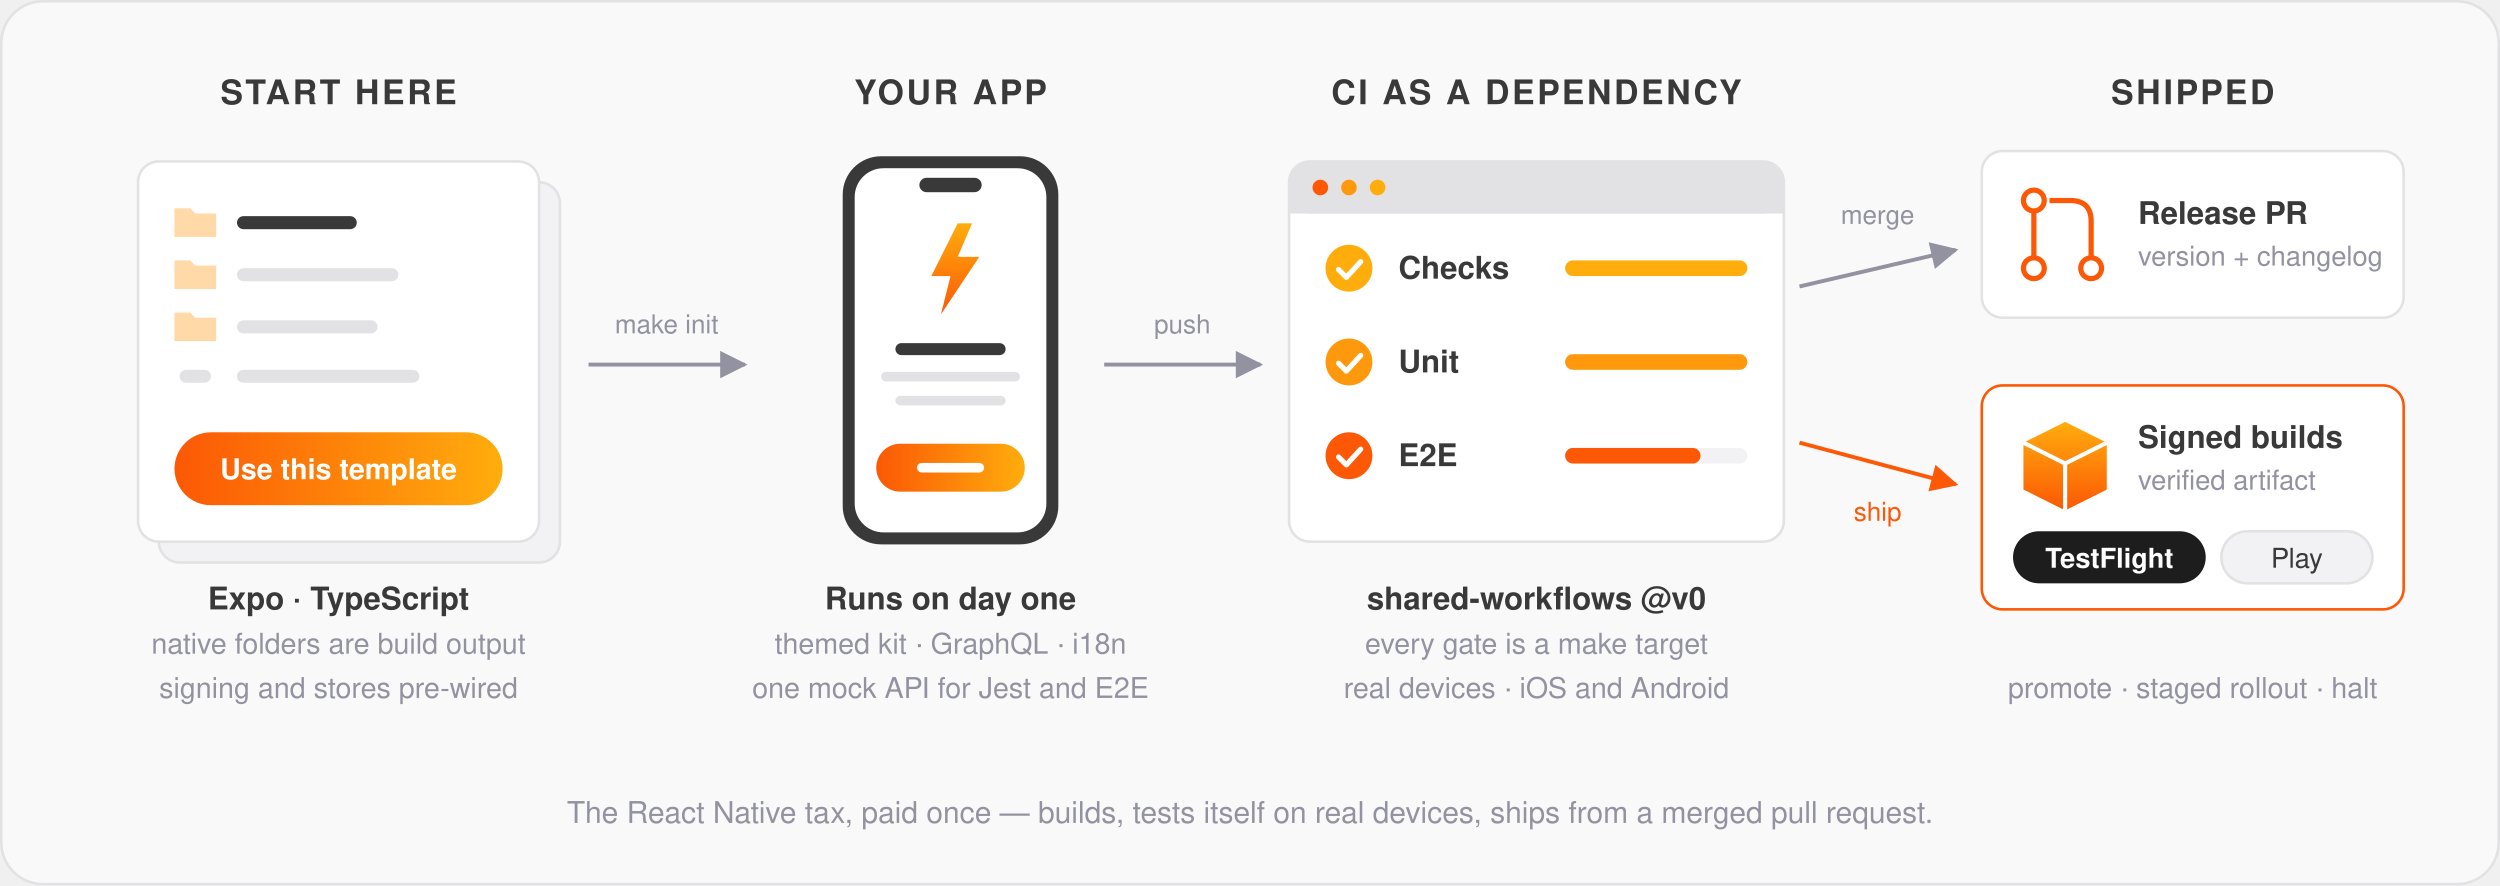
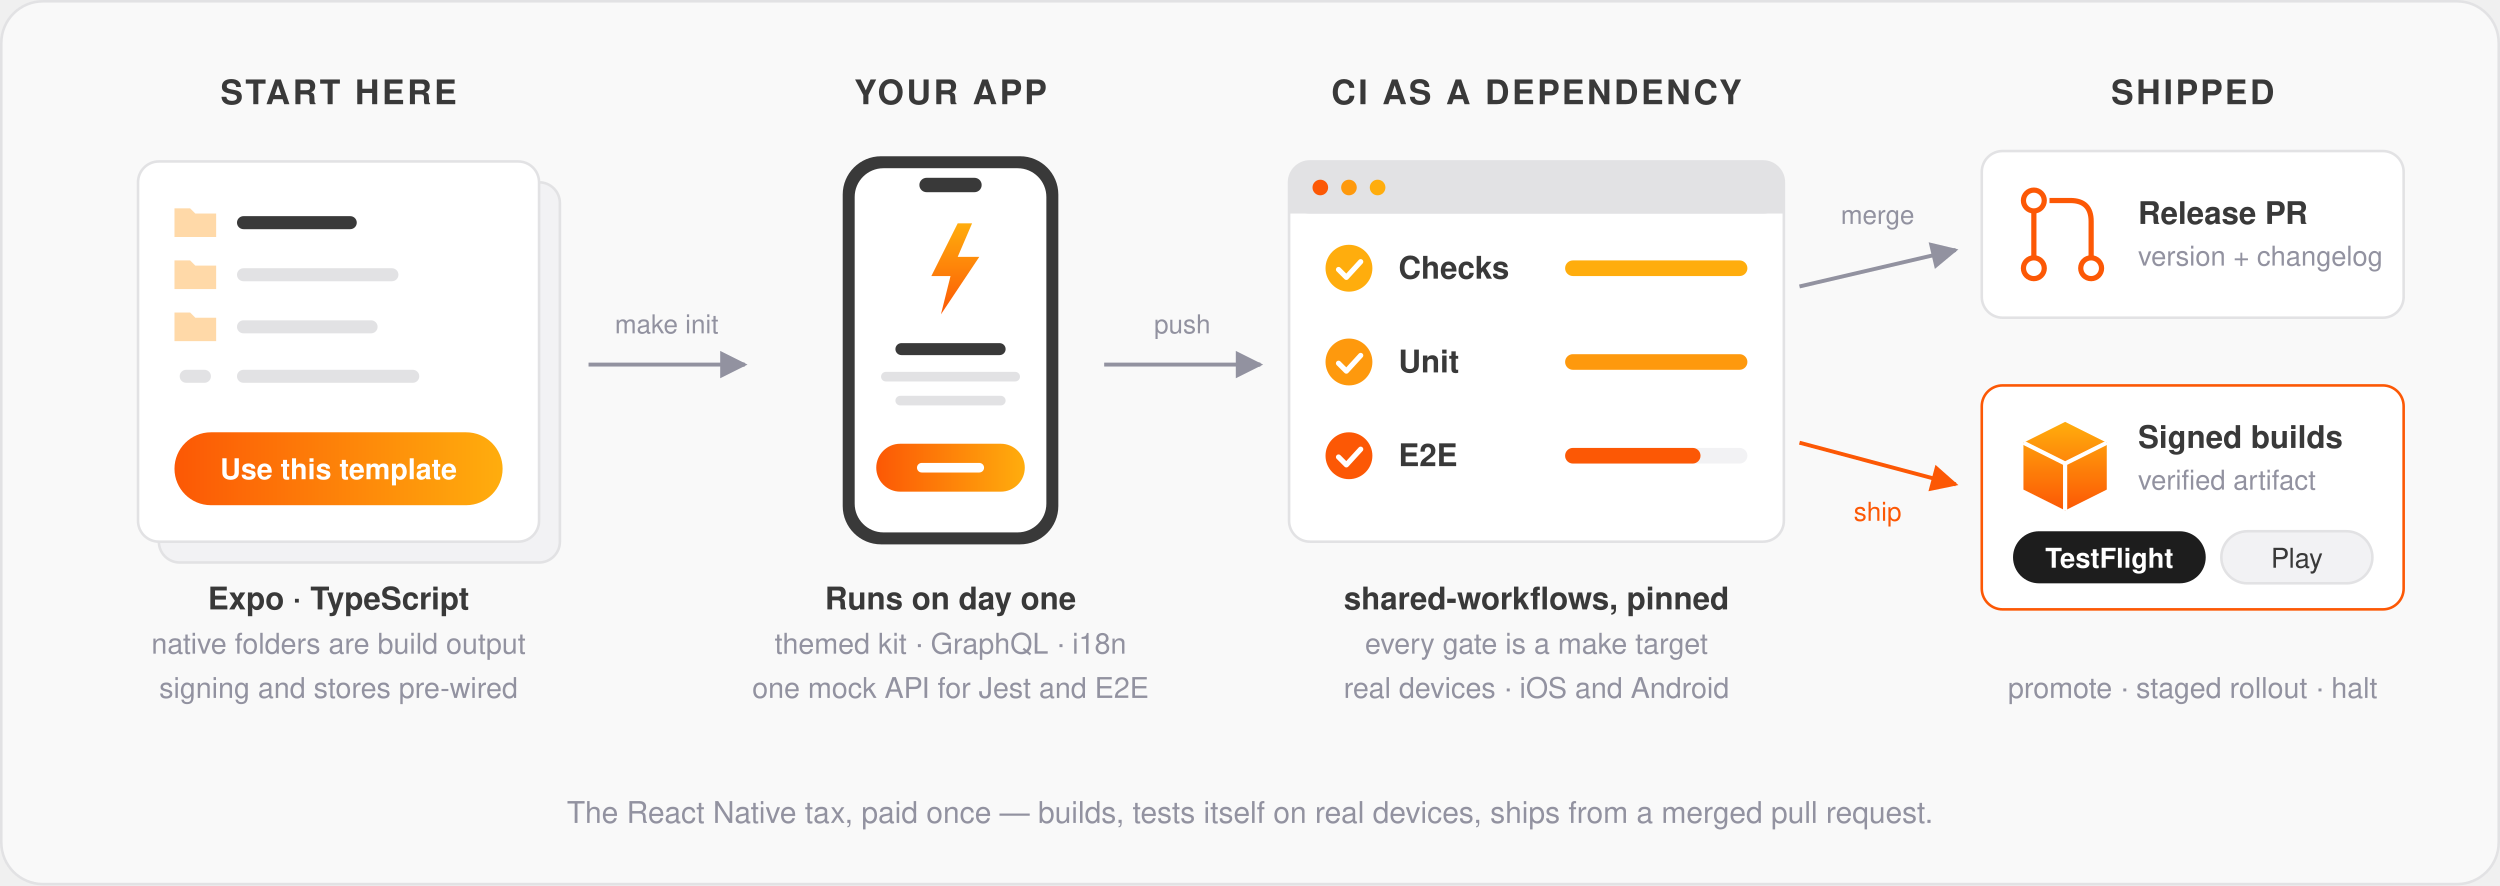
- <svg xmlns="http://www.w3.org/2000/svg" width="960" height="340" viewBox="0 0 960 340" font-family="-apple-system, BlinkMacSystemFont, 'Segoe UI', Helvetica, Arial, sans-serif" role="img" aria-label="react-native-mobile-template: press Use this template and run make init to get an Expo app that already runs, with a themed component kit, GraphQL and i18n; every push runs Checks, Unit and device E2E through shared-workflows at v0; a merge to main opens a release PR and ships signed builds to TestFlight and Google Play.">
+ <svg xmlns="http://www.w3.org/2000/svg" width="960" height="340" viewBox="0 0 960 340" font-family="-apple-system, BlinkMacSystemFont, 'Segoe UI', Helvetica, Arial, sans-serif" role="img" aria-label="react-native-mobile-template: press Use this template and run make init to get an Expo app that already runs, with a themed component kit, GraphQL and i18n; every push runs Checks, Unit and device E2E through shared-workflows, pinned to one commit; a merge to main opens a release PR and ships signed builds to TestFlight and Google Play.">
  <defs>
    <marker id="arrow" viewBox="0 0 10 10" refX="9" refY="5" markerWidth="7" markerHeight="7" orient="auto-start-reverse">
      <path d="M0 0 L10 5 L0 10 z" fill="#9292A0" />
    </marker>
    <marker id="arrowOrange" viewBox="0 0 10 10" refX="9" refY="5" markerWidth="7" markerHeight="7" orient="auto-start-reverse">
      <path d="M0 0 L10 5 L0 10 z" fill="#fc5805" />
    </marker>
    <linearGradient id="bolt" x1="0" y1="0" x2="0" y2="1">
      <stop offset="0" stop-color="#ffad0d" />
      <stop offset="1" stop-color="#fc5805" />
    </linearGradient>
    <linearGradient id="ramp" x1="0" y1="0" x2="1" y2="0">
      <stop offset="0" stop-color="#fc5805" />
      <stop offset="1" stop-color="#ffad0d" />
    </linearGradient>
  </defs>
  <rect x="0.5" y="0.5" width="959" height="339" rx="16" fill="#F9F9F9" stroke="#E2E2E4" />
  <text x="130" y="40" text-anchor="middle" font-size="13" font-weight="700" fill="#393939" letter-spacing="1">START HERE</text>
  <g transform="translate(53 62)">
    <rect x="8" y="8" width="154" height="146" rx="8" fill="#F2F2F4" stroke="#E2E2E4" />
    <rect x="0" y="0" width="154" height="146" rx="8" fill="#ffffff" stroke="#E2E2E4" />
    <g fill="#ffd9a8">
      <path d="M14 18 h6 l2 2 h8 v9 h-16 z" />
      <path d="M14 38 h6 l2 2 h8 v9 h-16 z" />
      <path d="M14 58 h6 l2 2 h8 v9 h-16 z" />
    </g>
    <rect x="38" y="21" width="46" height="5" rx="2.5" fill="#393939" />
    <rect x="38" y="41" width="62" height="5" rx="2.5" fill="#E2E2E4" />
    <rect x="38" y="61" width="54" height="5" rx="2.5" fill="#E2E2E4" />
    <rect x="16" y="80" width="12" height="5" rx="2.5" fill="#E2E2E4" />
    <rect x="38" y="80" width="70" height="5" rx="2.5" fill="#E2E2E4" />
    <rect x="14" y="104" width="126" height="28" rx="14" fill="url(#ramp)" />
    <text x="77" y="122" text-anchor="middle" font-size="11" font-weight="700" fill="#ffffff">Use this template</text>
  </g>
  <text x="130" y="234" text-anchor="middle" font-size="12" font-weight="600" fill="#393939">Expo · TypeScript</text>
  <text x="130" y="251" text-anchor="middle" font-size="11" fill="#9292A0">native folders are build output</text>
  <text x="130" y="268" text-anchor="middle" font-size="11" fill="#9292A0">signing and stores pre-wired</text>
  <line x1="226" y1="140" x2="286" y2="140" stroke="#9292A0" stroke-width="1.5" marker-end="url(#arrow)" />
  <text x="256" y="128" text-anchor="middle" font-size="10" fill="#9292A0">make init</text>
  <text x="365" y="40" text-anchor="middle" font-size="13" font-weight="700" fill="#393939" letter-spacing="1">YOUR APP</text>
  <g transform="translate(323.6 60) scale(0.92)">
    <rect x="0" y="0" width="90" height="162" rx="16" fill="#393939" />
    <rect x="5" y="5" width="80" height="152" rx="12" fill="#ffffff" />
    <rect x="32" y="9" width="26" height="6" rx="3" fill="#393939" />
    <path d="M48 28 L37 50 L45 50 L41 66 L57 42 L48 42 L54 28 Z" fill="url(#bolt)" />
    <rect x="22" y="78" width="46" height="5" rx="2.5" fill="#393939" />
    <rect x="16" y="90" width="58" height="4" rx="2" fill="#E2E2E4" />
    <rect x="22" y="100" width="46" height="4" rx="2" fill="#E2E2E4" />
    <rect x="14" y="120" width="62" height="20" rx="10" fill="url(#ramp)" />
    <rect x="31" y="128" width="28" height="4" rx="2" fill="#ffffff" />
  </g>
  <text x="365" y="234" text-anchor="middle" font-size="12" font-weight="600" fill="#393939">Runs on day one</text>
  <text x="365" y="251" text-anchor="middle" font-size="11" fill="#9292A0">themed kit · GraphQL · i18n</text>
  <text x="365" y="268" text-anchor="middle" font-size="11" fill="#9292A0">one mock API for Jest and E2E</text>
  <line x1="424" y1="140" x2="484" y2="140" stroke="#9292A0" stroke-width="1.5" marker-end="url(#arrow)" />
  <text x="454" y="128" text-anchor="middle" font-size="10" fill="#9292A0">push</text>
  <text x="590" y="40" text-anchor="middle" font-size="13" font-weight="700" fill="#393939" letter-spacing="1">CI AS A DEPENDENCY</text>
  <g transform="translate(495 62)">
    <rect x="0" y="0" width="190" height="146" rx="8" fill="#ffffff" stroke="#E2E2E4" />
    <rect x="0" y="0" width="190" height="20" rx="8" fill="#E2E2E4" />
    <rect x="0" y="12" width="190" height="8" fill="#E2E2E4" />
    <circle cx="12" cy="10" r="3" fill="#fc5805" />
    <circle cx="23" cy="10" r="3" fill="#fe990d" />
    <circle cx="34" cy="10" r="3" fill="#ffad0d" />
    <g transform="translate(14 32)">
      <circle cx="9" cy="9" r="9" fill="#ffad0d" />
      <path d="M5 9.5 l3 3 l5.5 -6" fill="none" stroke="#ffffff" stroke-width="2" stroke-linecap="round" stroke-linejoin="round" />
      <text x="28" y="13" font-size="12" font-weight="600" fill="#393939">Checks</text>
      <rect x="92" y="6" width="70" height="6" rx="3" fill="#ffad0d" />
    </g>
    <g transform="translate(14 68)">
      <circle cx="9" cy="9" r="9" fill="#fe990d" />
      <path d="M5 9.5 l3 3 l5.5 -6" fill="none" stroke="#ffffff" stroke-width="2" stroke-linecap="round" stroke-linejoin="round" />
      <text x="28" y="13" font-size="12" font-weight="600" fill="#393939">Unit</text>
      <rect x="92" y="6" width="70" height="6" rx="3" fill="#fe990d" />
    </g>
    <g transform="translate(14 104)">
      <circle cx="9" cy="9" r="9" fill="#fc5805" />
      <path d="M5 9.5 l3 3 l5.5 -6" fill="none" stroke="#ffffff" stroke-width="2" stroke-linecap="round" stroke-linejoin="round" />
      <text x="28" y="13" font-size="12" font-weight="600" fill="#393939">E2E</text>
      <rect x="92" y="6" width="70" height="6" rx="3" fill="#F2F2F4" />
      <rect x="92" y="6" width="52" height="6" rx="3" fill="#fc5805" />
    </g>
  </g>
-   <text x="590" y="234" text-anchor="middle" font-size="12" font-weight="600" fill="#393939">shared-workflows @v0</text>
+   <text x="590" y="234" text-anchor="middle" font-size="12" font-weight="600" fill="#393939">shared-workflows, pinned</text>
  <text x="590" y="251" text-anchor="middle" font-size="11" fill="#9292A0">every gate is a make target</text>
  <text x="590" y="268" text-anchor="middle" font-size="11" fill="#9292A0">real devices · iOS and Android</text>
  <line x1="691" y1="110" x2="751" y2="96" stroke="#9292A0" stroke-width="1.5" marker-end="url(#arrow)" />
  <line x1="691" y1="170" x2="751" y2="186" stroke="#fc5805" stroke-width="1.5" marker-end="url(#arrowOrange)" />
  <text x="721" y="86" text-anchor="middle" font-size="10" fill="#9292A0">merge</text>
  <text x="721" y="200" text-anchor="middle" font-size="10" fill="#fc5805">ship</text>
  <text x="842" y="40" text-anchor="middle" font-size="13" font-weight="700" fill="#393939" letter-spacing="1">SHIPPED</text>
  <g transform="translate(761 58)">
    <rect x="0" y="0" width="162" height="64" rx="8" fill="#ffffff" stroke="#E2E2E4" />
    <g transform="translate(14 14)">
      <circle cx="6" cy="5" r="4" fill="none" stroke="#fc5805" stroke-width="2" />
      <circle cx="6" cy="31" r="4" fill="none" stroke="#fc5805" stroke-width="2" />
      <circle cx="28" cy="31" r="4" fill="none" stroke="#fc5805" stroke-width="2" />
      <path d="M6 9 V27 M12 5 H20 Q28 5 28 13 V27" fill="none" stroke="#fc5805" stroke-width="2" />
    </g>
    <text x="60" y="28" font-size="12" font-weight="600" fill="#393939">Release PR</text>
    <text x="60" y="44" font-size="10.5" fill="#9292A0">version + changelog</text>
  </g>
  <g transform="translate(761 148)">
    <rect x="0" y="0" width="162" height="86" rx="8" fill="#ffffff" stroke="#fc5805" />
    <g transform="translate(14 12)">
      <path d="M18 2 L34 10 L34 28 L18 36 L2 28 L2 10 Z" fill="url(#bolt)" />
      <path d="M2 10 L18 18 L34 10 M18 18 V36" fill="none" stroke="#ffffff" stroke-width="1.6" stroke-linejoin="round" />
    </g>
    <text x="60" y="24" font-size="12" font-weight="600" fill="#393939">Signed builds</text>
    <text x="60" y="40" font-size="10.5" fill="#9292A0">verified artifact</text>
    <rect x="12" y="56" width="74" height="20" rx="10" fill="#1d1d1d" />
    <text x="49" y="70" text-anchor="middle" font-size="10.5" font-weight="600" fill="#ffffff">TestFlight</text>
    <rect x="92" y="56" width="58" height="20" rx="10" fill="#F2F2F4" stroke="#E2E2E4" />
    <text x="121" y="70" text-anchor="middle" font-size="10.5" fill="#393939">Play</text>
  </g>
  <text x="842" y="268" text-anchor="middle" font-size="11" fill="#9292A0">promote · staged rollout · halt</text>
  <text x="480" y="316" text-anchor="middle" font-size="11.5" fill="#9292A0">The React Native tax, paid once — builds, tests itself on real devices, ships from a merged pull request.</text>
</svg>
